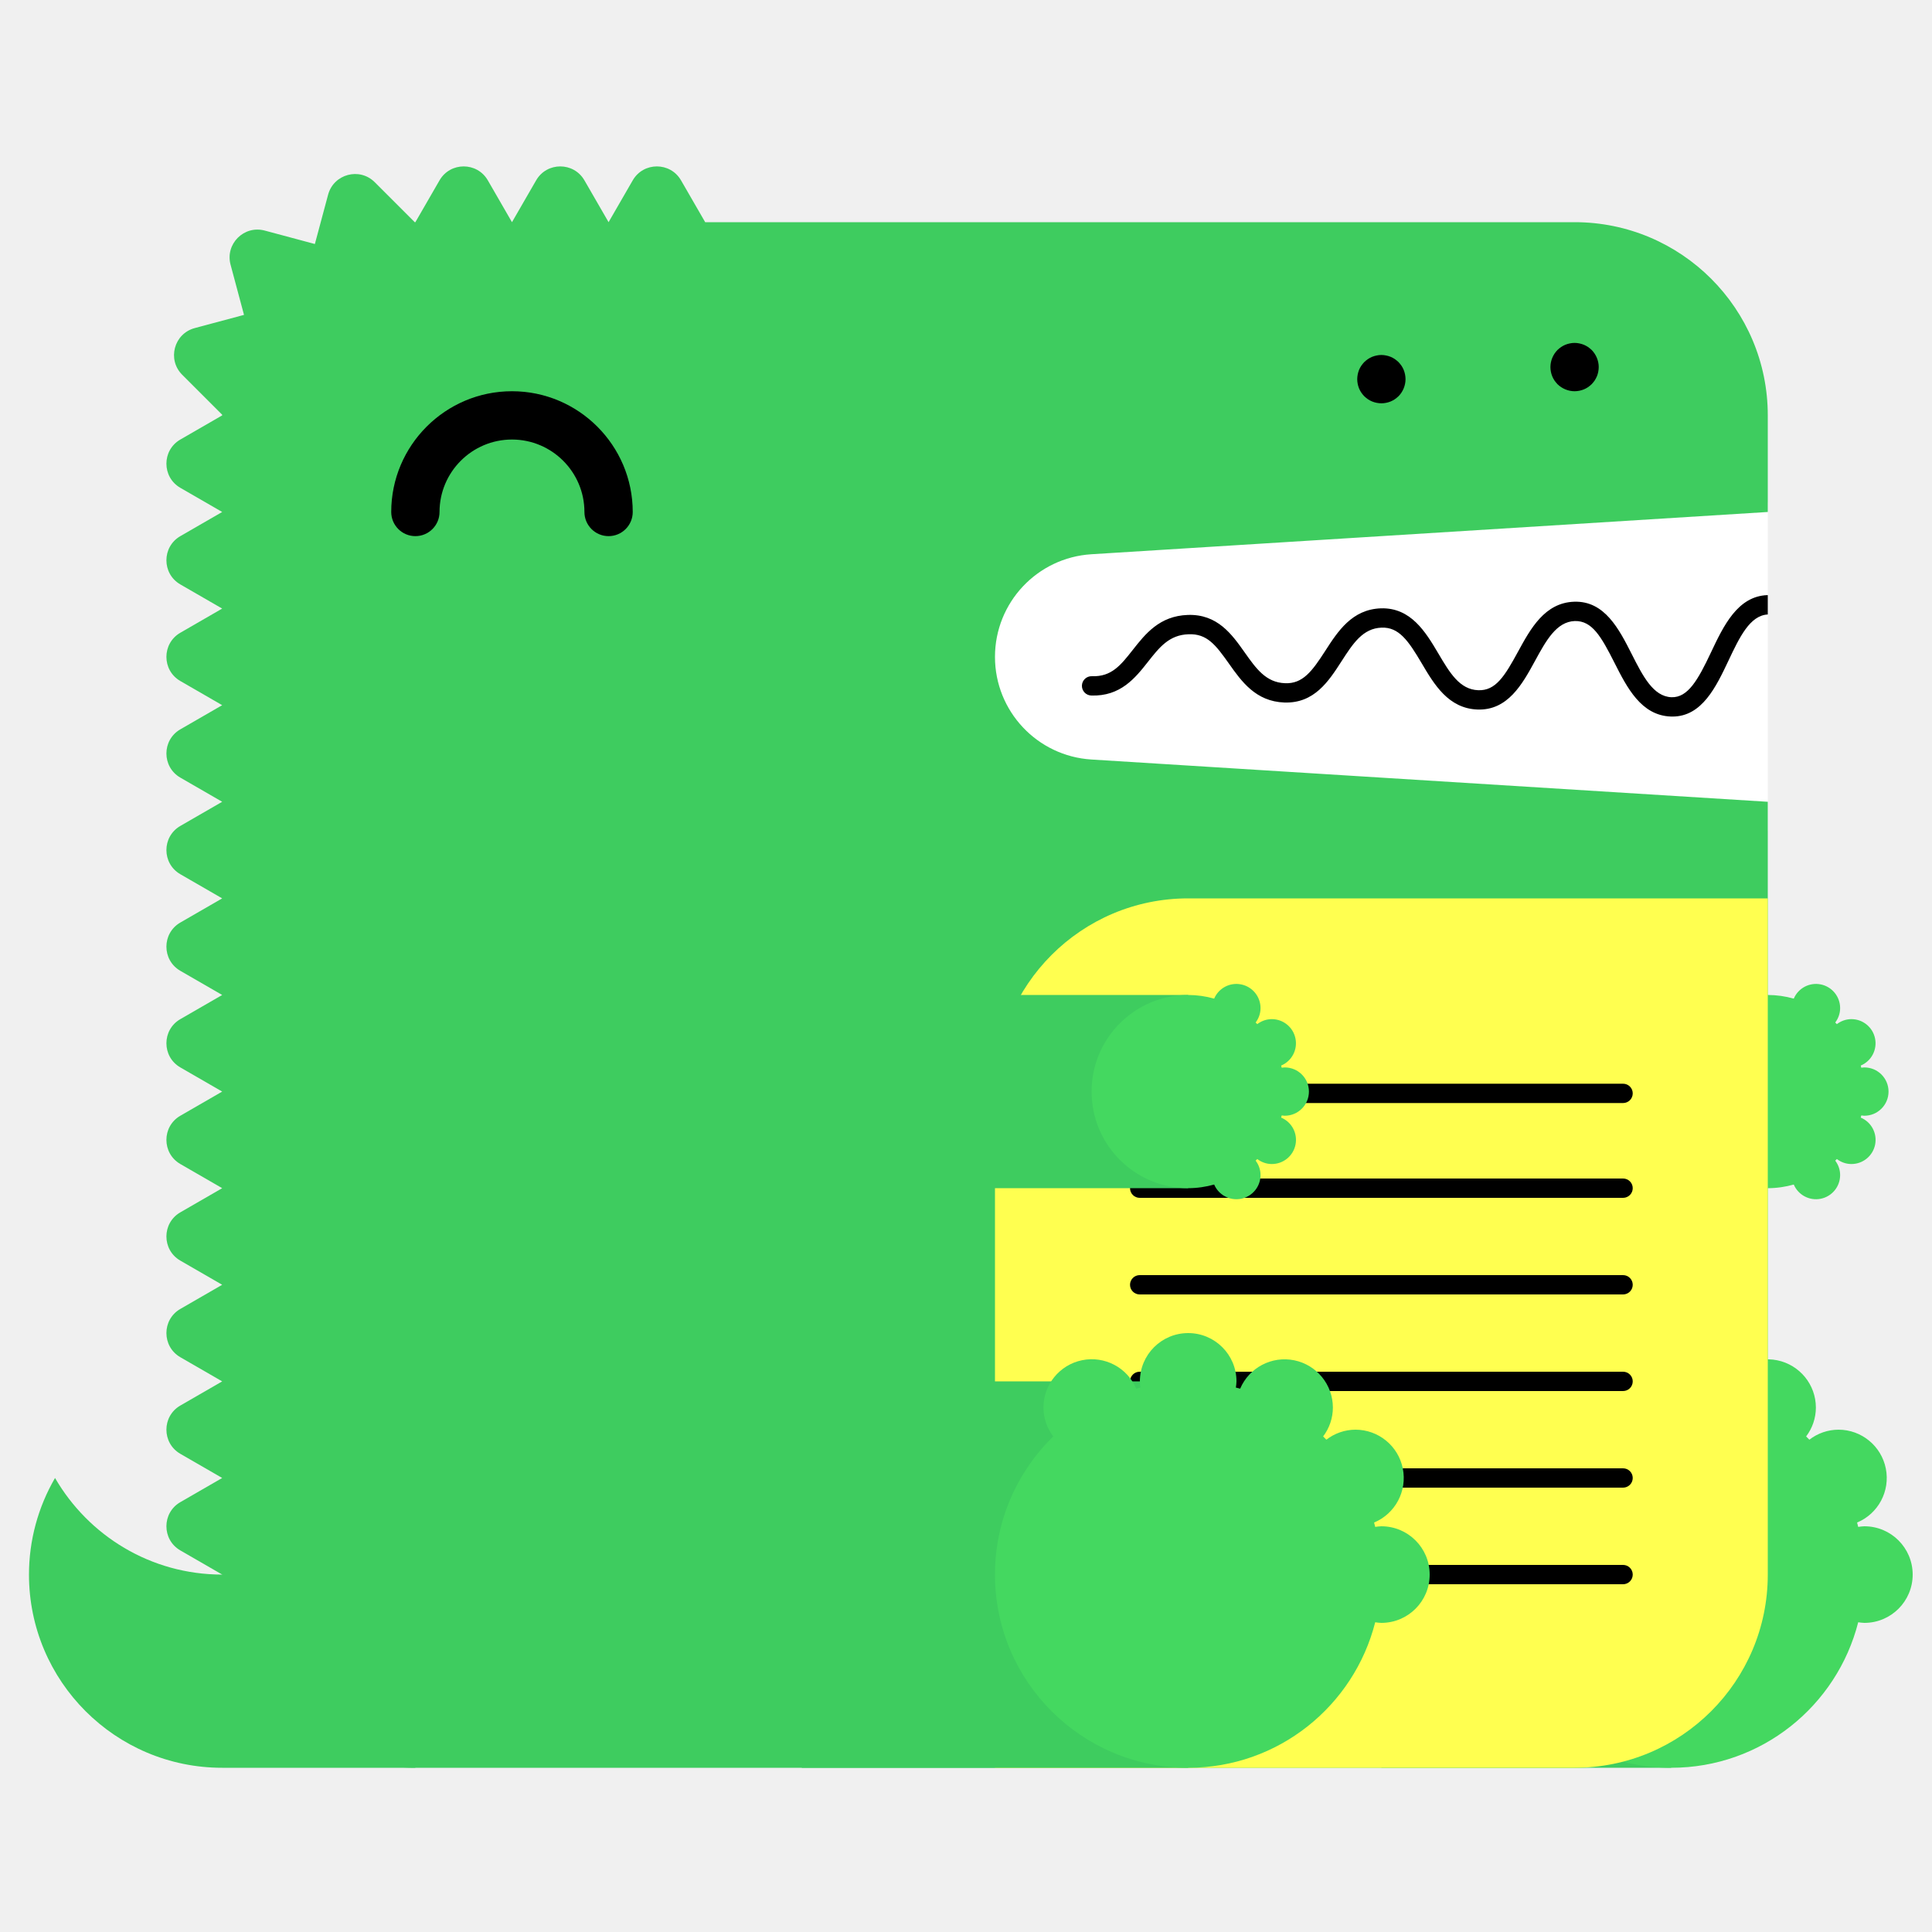
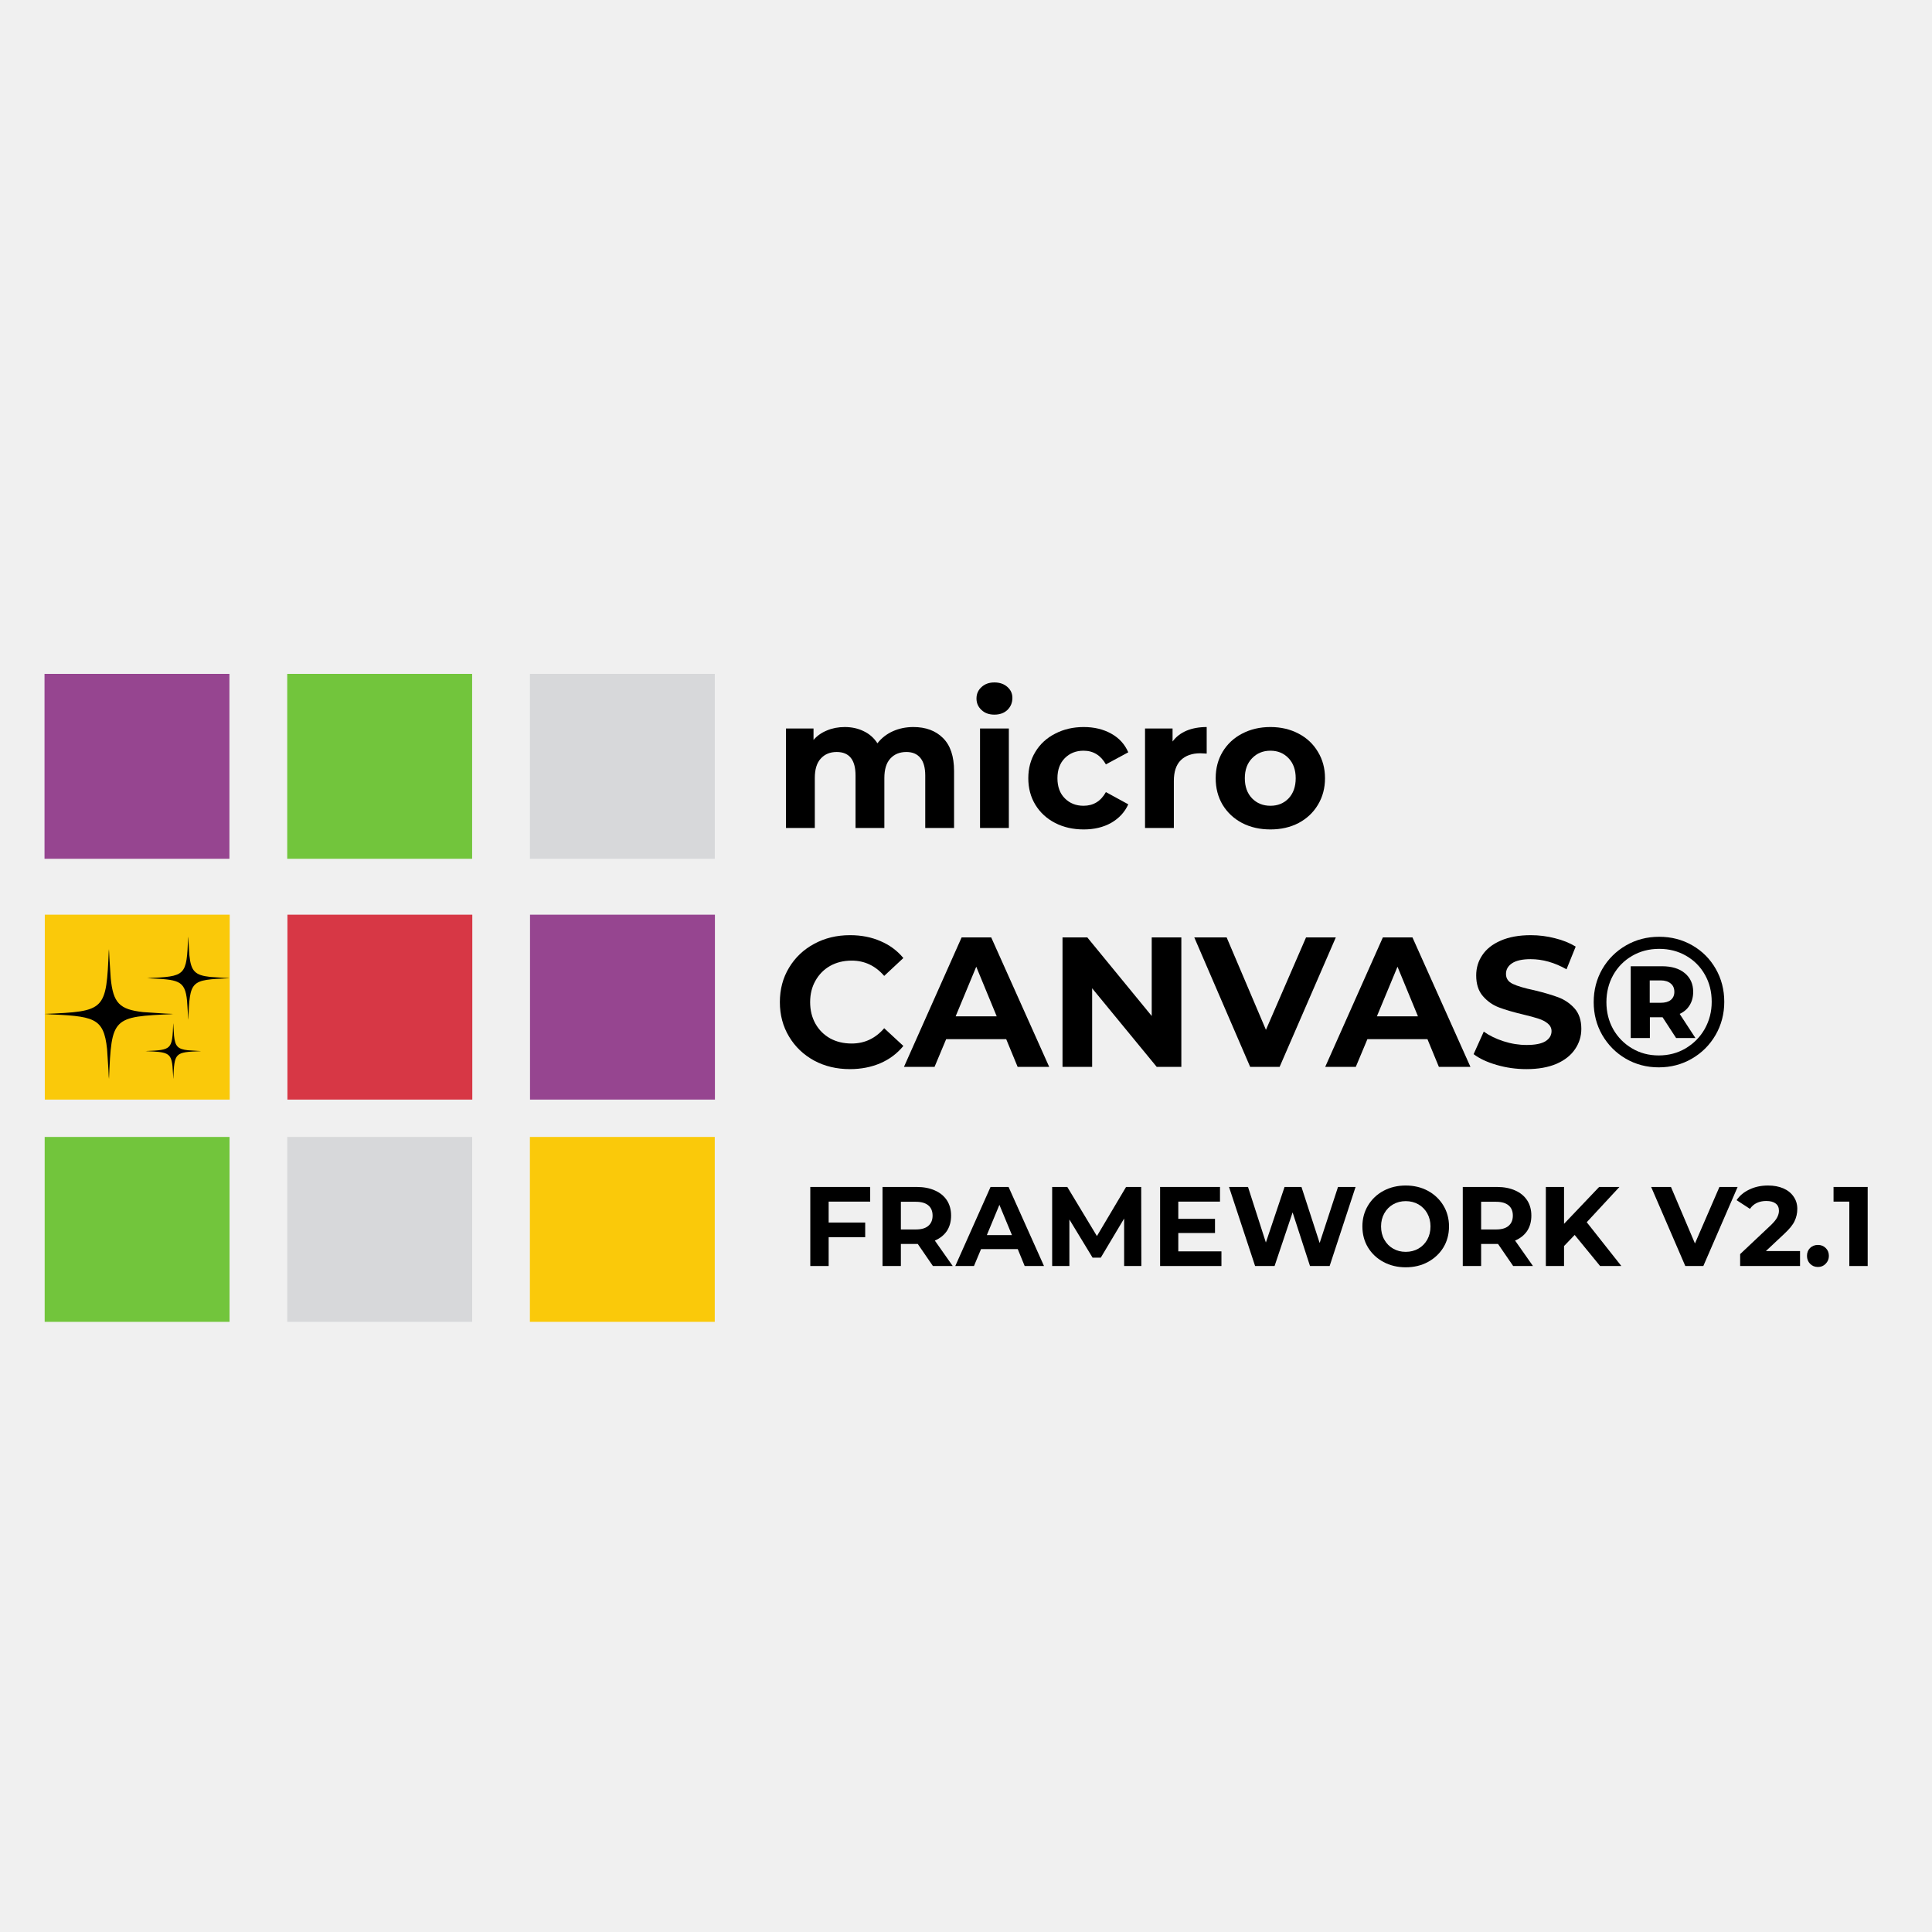
- <svg xmlns="http://www.w3.org/2000/svg" width="200" height="200" viewBox="0 0 200 200">
-   <g fill="none" fill-rule="evenodd">
-     <path fill="#FFF" d="M99 52h84v34H99z" />
-     <path d="M23 163c-7.398 0-13.843-4.027-17.303-10A19.886 19.886 0 0 0 3 163c0 11.046 8.954 20 20 20h20v-20H23z" fill="#3ECC5F" />
-     <path d="M112.98 57.376L183 53V43c0-11.046-8.954-20-20-20H73l-2.5-4.33c-1.112-1.925-3.889-1.925-5 0L63 23l-2.5-4.33c-1.111-1.925-3.889-1.925-5 0L53 23l-2.5-4.33c-1.111-1.925-3.889-1.925-5 0L43 23c-.022 0-.042.003-.065.003l-4.142-4.141c-1.57-1.571-4.252-.853-4.828 1.294l-1.369 5.104-5.192-1.392c-2.148-.575-4.111 1.389-3.535 3.536l1.39 5.193-5.102 1.367c-2.148.576-2.867 3.259-1.296 4.83l4.142 4.142c0 .021-.003.042-.003.064l-4.33 2.5c-1.925 1.111-1.925 3.889 0 5L23 53l-4.33 2.5c-1.925 1.111-1.925 3.889 0 5L23 63l-4.33 2.5c-1.925 1.111-1.925 3.889 0 5L23 73l-4.33 2.5c-1.925 1.111-1.925 3.889 0 5L23 83l-4.33 2.5c-1.925 1.111-1.925 3.889 0 5L23 93l-4.33 2.5c-1.925 1.111-1.925 3.889 0 5L23 103l-4.33 2.5c-1.925 1.111-1.925 3.889 0 5L23 113l-4.33 2.5c-1.925 1.111-1.925 3.889 0 5L23 123l-4.33 2.5c-1.925 1.111-1.925 3.889 0 5L23 133l-4.33 2.5c-1.925 1.111-1.925 3.889 0 5L23 143l-4.33 2.5c-1.925 1.111-1.925 3.889 0 5L23 153l-4.33 2.5c-1.925 1.111-1.925 3.889 0 5L23 163c0 11.046 8.954 20 20 20h120c11.046 0 20-8.954 20-20V83l-70.02-4.376A10.645 10.645 0 0 1 103 68c0-5.621 4.37-10.273 9.98-10.624" fill="#3ECC5F" />
-     <path fill="#3ECC5F" d="M143 183h30v-40h-30z" />
-     <path d="M193 158c-.219 0-.428.037-.639.064-.038-.15-.074-.301-.116-.451A5 5 0 0 0 190.32 148a4.96 4.96 0 0 0-3.016 1.036 26.531 26.531 0 0 0-.335-.336 4.955 4.955 0 0 0 1.011-2.987 5 5 0 0 0-9.599-1.959c-.148-.042-.297-.077-.445-.115.027-.211.064-.42.064-.639a5 5 0 0 0-5-5 5 5 0 0 0-5 5c0 .219.037.428.064.639-.148.038-.297.073-.445.115a4.998 4.998 0 0 0-9.599 1.959c0 1.125.384 2.151 1.011 2.987-3.717 3.632-6.031 8.693-6.031 14.3 0 11.046 8.954 20 20 20 9.339 0 17.16-6.41 19.361-15.064.211.027.42.064.639.064a5 5 0 0 0 5-5 5 5 0 0 0-5-5" fill="#44D860" />
-     <path fill="#3ECC5F" d="M153 123h30v-20h-30z" />
-     <path d="M193 115.5a2.5 2.5 0 1 0 0-5c-.109 0-.214.019-.319.032-.02-.075-.037-.15-.058-.225a2.501 2.501 0 0 0-.963-4.807c-.569 0-1.088.197-1.508.518a6.653 6.653 0 0 0-.168-.168c.314-.417.506-.931.506-1.494a2.5 2.5 0 0 0-4.8-.979A9.987 9.987 0 0 0 183 103c-5.522 0-10 4.478-10 10s4.478 10 10 10c.934 0 1.833-.138 2.69-.377a2.5 2.5 0 0 0 4.8-.979c0-.563-.192-1.077-.506-1.494.057-.055.113-.111.168-.168.42.321.939.518 1.508.518a2.5 2.5 0 0 0 .963-4.807c.021-.074.038-.15.058-.225.105.013.21.032.319.032" fill="#44D860" />
-     <path d="M63 55.5a2.5 2.5 0 0 1-2.5-2.5c0-4.136-3.364-7.5-7.5-7.5s-7.5 3.364-7.5 7.5a2.5 2.5 0 1 1-5 0c0-6.893 5.607-12.5 12.5-12.5S65.5 46.107 65.5 53a2.5 2.5 0 0 1-2.5 2.5" fill="#000" />
-     <path d="M103 183h60c11.046 0 20-8.954 20-20V93h-60c-11.046 0-20 8.954-20 20v70z" fill="#FFFF50" />
-     <path d="M168.02 124h-50.04a1 1 0 1 1 0-2h50.04a1 1 0 1 1 0 2m0 20h-50.04a1 1 0 1 1 0-2h50.04a1 1 0 1 1 0 2m0 20h-50.04a1 1 0 1 1 0-2h50.04a1 1 0 1 1 0 2m0-49.814h-50.04a1 1 0 1 1 0-2h50.04a1 1 0 1 1 0 2m0 19.814h-50.04a1 1 0 1 1 0-2h50.04a1 1 0 1 1 0 2m0 20h-50.04a1 1 0 1 1 0-2h50.04a1 1 0 1 1 0 2M183 61.611c-.012 0-.022-.006-.034-.005-3.09.105-4.552 3.196-5.842 5.923-1.346 2.85-2.387 4.703-4.093 4.647-1.889-.068-2.969-2.202-4.113-4.46-1.314-2.594-2.814-5.536-5.963-5.426-3.046.104-4.513 2.794-5.807 5.167-1.377 2.528-2.314 4.065-4.121 3.994-1.927-.07-2.951-1.805-4.136-3.813-1.321-2.236-2.848-4.75-5.936-4.664-2.994.103-4.465 2.385-5.763 4.4-1.373 2.13-2.335 3.428-4.165 3.351-1.973-.07-2.992-1.51-4.171-3.177-1.324-1.873-2.816-3.993-5.895-3.89-2.928.1-4.399 1.97-5.696 3.618-1.232 1.564-2.194 2.802-4.229 2.724a1 1 0 0 0-.072 2c3.017.101 4.545-1.8 5.872-3.487 1.177-1.496 2.193-2.787 4.193-2.855 1.926-.082 2.829 1.115 4.195 3.045 1.297 1.834 2.769 3.914 5.731 4.021 3.103.104 4.596-2.215 5.918-4.267 1.182-1.834 2.202-3.417 4.15-3.484 1.793-.067 2.769 1.35 4.145 3.681 1.297 2.197 2.766 4.686 5.787 4.796 3.125.108 4.634-2.62 5.949-5.035 1.139-2.088 2.214-4.06 4.119-4.126 1.793-.042 2.728 1.595 4.111 4.33 1.292 2.553 2.757 5.445 5.825 5.556l.169.003c3.064 0 4.518-3.075 5.805-5.794 1.139-2.41 2.217-4.68 4.067-4.773v-2z" fill="#000" />
-     <path fill="#3ECC5F" d="M83 183h40v-40H83z" />
-     <path d="M143 158c-.219 0-.428.037-.639.064-.038-.15-.074-.301-.116-.451A5 5 0 0 0 140.32 148a4.96 4.96 0 0 0-3.016 1.036 26.531 26.531 0 0 0-.335-.336 4.955 4.955 0 0 0 1.011-2.987 5 5 0 0 0-9.599-1.959c-.148-.042-.297-.077-.445-.115.027-.211.064-.42.064-.639a5 5 0 0 0-5-5 5 5 0 0 0-5 5c0 .219.037.428.064.639-.148.038-.297.073-.445.115a4.998 4.998 0 0 0-9.599 1.959c0 1.125.384 2.151 1.011 2.987-3.717 3.632-6.031 8.693-6.031 14.3 0 11.046 8.954 20 20 20 9.339 0 17.16-6.41 19.361-15.064.211.027.42.064.639.064a5 5 0 0 0 5-5 5 5 0 0 0-5-5" fill="#44D860" />
-     <path fill="#3ECC5F" d="M83 123h40v-20H83z" />
-     <path d="M133 115.5a2.5 2.5 0 1 0 0-5c-.109 0-.214.019-.319.032-.02-.075-.037-.15-.058-.225a2.501 2.501 0 0 0-.963-4.807c-.569 0-1.088.197-1.508.518a6.653 6.653 0 0 0-.168-.168c.314-.417.506-.931.506-1.494a2.5 2.5 0 0 0-4.8-.979A9.987 9.987 0 0 0 123 103c-5.522 0-10 4.478-10 10s4.478 10 10 10c.934 0 1.833-.138 2.69-.377a2.5 2.5 0 0 0 4.8-.979c0-.563-.192-1.077-.506-1.494.057-.055.113-.111.168-.168.42.321.939.518 1.508.518a2.5 2.5 0 0 0 .963-4.807c.021-.074.038-.15.058-.225.105.013.21.032.319.032" fill="#44D860" />
-     <path d="M143 41.75c-.16 0-.33-.02-.49-.05a2.52 2.52 0 0 1-.47-.14c-.15-.06-.29-.14-.431-.23-.13-.09-.259-.2-.38-.31-.109-.12-.219-.24-.309-.38s-.17-.28-.231-.43a2.619 2.619 0 0 1-.189-.96c0-.16.02-.33.05-.49.03-.16.08-.31.139-.47.061-.15.141-.29.231-.43.09-.13.2-.26.309-.38.121-.11.25-.22.38-.31.141-.09.281-.17.431-.23.149-.06.31-.11.47-.14.32-.07.65-.07.98 0 .159.03.32.08.47.14.149.06.29.14.43.23.13.09.259.2.38.31.11.12.22.25.31.38.09.14.17.28.23.43.06.16.11.31.14.47.029.16.05.33.05.49 0 .66-.271 1.31-.73 1.77-.121.11-.25.22-.38.31-.14.09-.281.17-.43.23a2.565 2.565 0 0 1-.96.19m20-1.25c-.66 0-1.3-.27-1.771-.73a3.802 3.802 0 0 1-.309-.38c-.09-.14-.17-.28-.231-.43a2.619 2.619 0 0 1-.189-.96c0-.66.27-1.3.729-1.77.121-.11.25-.22.38-.31.141-.09.281-.17.431-.23.149-.06.31-.11.47-.14.32-.07.66-.07.98 0 .159.03.32.08.47.14.149.06.29.14.43.23.13.09.259.2.38.31.459.47.73 1.11.73 1.77 0 .16-.021.33-.05.49-.03.16-.08.32-.14.47-.07.15-.14.29-.23.43-.09.13-.2.26-.31.38-.121.11-.25.22-.38.31-.14.09-.281.17-.43.23a2.565 2.565 0 0 1-.96.19" fill="#000" />
+ <svg xmlns="http://www.w3.org/2000/svg" width="250" zoomAndPan="magnify" viewBox="0 0 187.5 187.5" height="250" preserveAspectRatio="xMidYMid meet" version="1.0">
+   <defs>
+     <g />
+     <clipPath id="1f6cd0a890">
+       <path d="M 27.895 88.77 L 45.836 88.77 L 45.836 106.715 L 27.895 106.715 Z M 27.895 88.77 " clip-rule="nonzero" />
+     </clipPath>
+     <clipPath id="8bbe635eeb">
+       <path d="M 51.438 88.77 L 69.383 88.77 L 69.383 106.715 L 51.438 106.715 Z M 51.438 88.77 " clip-rule="nonzero" />
+     </clipPath>
+     <clipPath id="d197081b78">
+       <path d="M 4.348 88.77 L 22.293 88.77 L 22.293 106.715 L 4.348 106.715 Z M 4.348 88.77 " clip-rule="nonzero" />
+     </clipPath>
+     <clipPath id="3acd55c052">
+       <path d="M 4.32 90.879 L 22.273 90.879 L 22.273 104.715 L 4.32 104.715 Z M 4.32 90.879 " clip-rule="nonzero" />
+     </clipPath>
+     <clipPath id="368d79bd86">
+       <path d="M 4.32 65.398 L 22.266 65.398 L 22.266 83.344 L 4.32 83.344 Z M 4.32 65.398 " clip-rule="nonzero" />
+     </clipPath>
+     <clipPath id="665e1f682a">
+       <path d="M 27.875 65.398 L 45.82 65.398 L 45.82 83.344 L 27.875 83.344 Z M 27.875 65.398 " clip-rule="nonzero" />
+     </clipPath>
+     <clipPath id="33151b5a74">
+       <path d="M 51.43 65.398 L 69.371 65.398 L 69.371 83.344 L 51.43 83.344 Z M 51.43 65.398 " clip-rule="nonzero" />
+     </clipPath>
+     <clipPath id="0203d018aa">
+       <path d="M 4.336 110.34 L 22.277 110.34 L 22.277 128.285 L 4.336 128.285 Z M 4.336 110.34 " clip-rule="nonzero" />
+     </clipPath>
+     <clipPath id="9c32e89da3">
+       <path d="M 27.879 110.34 L 45.824 110.34 L 45.824 128.285 L 27.879 128.285 Z M 27.879 110.34 " clip-rule="nonzero" />
+     </clipPath>
+     <clipPath id="3d74ebdec0">
+       <path d="M 51.426 110.34 L 69.367 110.34 L 69.367 128.285 L 51.426 128.285 Z M 51.426 110.34 " clip-rule="nonzero" />
+     </clipPath>
+   </defs>
+   <g clip-path="url(#1f6cd0a890)">
+     <path fill="#d73745" d="M 27.895 88.77 L 45.836 88.77 L 45.836 106.715 L 27.895 106.715 Z M 27.895 88.77 " fill-opacity="1" fill-rule="nonzero" />
+   </g>
+   <g clip-path="url(#8bbe635eeb)">
+     <path fill="#964590" d="M 51.438 88.77 L 69.383 88.77 L 69.383 106.715 L 51.438 106.715 Z M 51.438 88.77 " fill-opacity="1" fill-rule="nonzero" />
+   </g>
+   <g clip-path="url(#d197081b78)">
+     <path fill="#fac90a" d="M 4.348 88.77 L 22.293 88.77 L 22.293 106.715 L 4.348 106.715 Z M 4.348 88.77 " fill-opacity="1" fill-rule="nonzero" />
+   </g>
+   <g clip-path="url(#3acd55c052)">
+     <path fill="#000000" d="M 4.32 98.418 L 4.926 98.418 L 4.32 98.402 C 10.266 98.148 10.309 98.105 10.562 92.113 L 10.578 92.391 L 10.578 92.113 C 10.594 92.406 10.605 92.688 10.617 92.957 L 10.746 94.941 C 10.984 97.328 11.578 97.965 13.879 98.223 L 16.055 98.367 C 16.301 98.379 16.555 98.391 16.82 98.402 L 16.551 98.402 L 16.82 98.418 C 10.875 98.672 10.832 98.719 10.578 104.707 L 10.562 104.434 L 10.562 104.707 C 10.551 104.426 10.539 104.16 10.527 103.906 L 10.391 101.809 C 10.062 98.691 9.094 98.621 4.32 98.418 Z M 14.266 94.938 L 14.652 94.938 L 14.266 94.926 C 18.074 94.762 18.102 94.734 18.262 90.898 L 18.273 91.074 L 18.273 90.898 C 18.281 91.086 18.289 91.266 18.297 91.438 L 18.379 92.711 C 18.535 94.238 18.914 94.645 20.387 94.809 L 21.781 94.902 C 21.938 94.91 22.102 94.918 22.273 94.926 L 22.102 94.926 L 22.273 94.938 C 18.465 95.098 18.434 95.129 18.273 98.965 L 18.262 98.789 L 18.262 98.965 C 18.254 98.785 18.246 98.613 18.242 98.453 L 18.152 97.109 C 17.945 95.109 17.324 95.066 14.266 94.938 Z M 14.137 102.012 L 14.398 102.012 L 14.137 102.004 C 16.688 101.895 16.707 101.875 16.812 99.309 L 16.82 99.43 L 16.82 99.309 C 16.828 99.434 16.832 99.555 16.836 99.668 L 16.891 100.52 C 16.996 101.543 17.25 101.816 18.234 101.926 L 19.168 101.988 C 19.273 101.996 19.383 102 19.496 102.004 L 19.383 102.004 L 19.496 102.012 C 16.949 102.121 16.93 102.141 16.82 104.707 L 16.812 104.59 L 16.812 104.707 C 16.809 104.586 16.805 104.473 16.801 104.363 L 16.738 103.465 C 16.602 102.129 16.184 102.098 14.137 102.012 Z M 14.137 102.012 " fill-opacity="1" fill-rule="evenodd" />
+   </g>
+   <g fill="#000000" fill-opacity="1">
+     <g transform="translate(74.98272, 103.5391)">
+       <g>
+         <path d="M 7.5 0.219 C 6.219 0.219 5.062 -0.055 4.031 -0.609 C 3 -1.172 2.188 -1.945 1.594 -2.938 C 1 -3.926 0.703 -5.039 0.703 -6.281 C 0.703 -7.531 1 -8.645 1.594 -9.625 C 2.188 -10.613 3 -11.383 4.031 -11.938 C 5.062 -12.5 6.223 -12.781 7.516 -12.781 C 8.609 -12.781 9.594 -12.586 10.469 -12.203 C 11.352 -11.828 12.094 -11.281 12.688 -10.562 L 10.828 -8.828 C 9.973 -9.816 8.922 -10.312 7.672 -10.312 C 6.891 -10.312 6.191 -10.141 5.578 -9.797 C 4.973 -9.453 4.5 -8.973 4.156 -8.359 C 3.812 -7.754 3.641 -7.062 3.641 -6.281 C 3.641 -5.5 3.812 -4.801 4.156 -4.188 C 4.5 -3.582 4.973 -3.109 5.578 -2.766 C 6.191 -2.43 6.891 -2.266 7.672 -2.266 C 8.922 -2.266 9.973 -2.758 10.828 -3.75 L 12.688 -2.031 C 12.094 -1.301 11.352 -0.742 10.469 -0.359 C 9.582 0.023 8.594 0.219 7.5 0.219 Z M 7.5 0.219 " />
+       </g>
+     </g>
+   </g>
+   <g fill="#000000" fill-opacity="1">
+     <g transform="translate(87.88606, 103.5391)">
+       <g>
+         <path d="M 9.766 -2.688 L 3.938 -2.688 L 2.812 0 L -0.156 0 L 5.438 -12.562 L 8.312 -12.562 L 13.938 0 L 10.875 0 Z M 8.844 -4.906 L 6.859 -9.719 L 4.859 -4.906 Z M 8.844 -4.906 " />
+       </g>
+     </g>
+   </g>
+   <g fill="#000000" fill-opacity="1">
+     <g transform="translate(101.6329, 103.5391)">
+       <g>
+         <path d="M 13.016 -12.562 L 13.016 0 L 10.625 0 L 4.359 -7.625 L 4.359 0 L 1.484 0 L 1.484 -12.562 L 3.891 -12.562 L 10.141 -4.938 L 10.141 -12.562 Z M 13.016 -12.562 " />
+       </g>
+     </g>
+   </g>
+   <g fill="#000000" fill-opacity="1">
+     <g transform="translate(116.0617, 103.5391)">
+       <g>
+         <path d="M 13.578 -12.562 L 8.125 0 L 5.266 0 L -0.156 -12.562 L 2.984 -12.562 L 6.797 -3.594 L 10.688 -12.562 Z M 13.578 -12.562 " />
+       </g>
+     </g>
+   </g>
+   <g fill="#000000" fill-opacity="1">
+     <g transform="translate(128.7676, 103.5391)">
+       <g>
+         <path d="M 9.766 -2.688 L 3.938 -2.688 L 2.812 0 L -0.156 0 L 5.438 -12.562 L 8.312 -12.562 L 13.938 0 L 10.875 0 Z M 8.844 -4.906 L 6.859 -9.719 L 4.859 -4.906 Z M 8.844 -4.906 " />
+       </g>
+     </g>
+   </g>
+   <g fill="#000000" fill-opacity="1">
+     <g transform="translate(142.5144, 103.5391)">
+       <g>
+         <path d="M 5.625 0.219 C 4.625 0.219 3.66 0.082 2.734 -0.188 C 1.805 -0.457 1.062 -0.805 0.5 -1.234 L 1.484 -3.422 C 2.023 -3.035 2.664 -2.723 3.406 -2.484 C 4.156 -2.242 4.898 -2.125 5.641 -2.125 C 6.461 -2.125 7.07 -2.242 7.469 -2.484 C 7.863 -2.734 8.062 -3.062 8.062 -3.469 C 8.062 -3.758 7.941 -4.004 7.703 -4.203 C 7.473 -4.398 7.176 -4.555 6.812 -4.672 C 6.445 -4.797 5.953 -4.93 5.328 -5.078 C 4.367 -5.305 3.582 -5.535 2.969 -5.766 C 2.363 -5.992 1.844 -6.359 1.406 -6.859 C 0.969 -7.359 0.75 -8.031 0.75 -8.875 C 0.75 -9.602 0.945 -10.258 1.344 -10.844 C 1.738 -11.438 2.332 -11.906 3.125 -12.25 C 3.926 -12.602 4.898 -12.781 6.047 -12.781 C 6.848 -12.781 7.629 -12.68 8.391 -12.484 C 9.16 -12.297 9.832 -12.023 10.406 -11.672 L 9.516 -9.469 C 8.359 -10.125 7.195 -10.453 6.031 -10.453 C 5.219 -10.453 4.613 -10.316 4.219 -10.047 C 3.832 -9.785 3.641 -9.441 3.641 -9.016 C 3.641 -8.578 3.863 -8.254 4.312 -8.047 C 4.758 -7.836 5.445 -7.633 6.375 -7.438 C 7.332 -7.207 8.113 -6.977 8.719 -6.75 C 9.332 -6.52 9.859 -6.16 10.297 -5.672 C 10.734 -5.18 10.953 -4.52 10.953 -3.688 C 10.953 -2.969 10.75 -2.312 10.344 -1.719 C 9.945 -1.125 9.348 -0.648 8.547 -0.297 C 7.742 0.047 6.77 0.219 5.625 0.219 Z M 5.625 0.219 " />
+       </g>
+     </g>
+   </g>
+   <g fill="#000000" fill-opacity="1">
+     <g transform="translate(153.9642, 103.5391)">
+       <g>
+         <path d="M 7.062 -12.625 C 8.238 -12.625 9.305 -12.348 10.266 -11.797 C 11.234 -11.242 11.992 -10.484 12.547 -9.516 C 13.098 -8.555 13.375 -7.488 13.375 -6.312 C 13.375 -5.145 13.094 -4.07 12.531 -3.094 C 11.969 -2.125 11.203 -1.359 10.234 -0.797 C 9.266 -0.234 8.191 0.047 7.016 0.047 C 5.848 0.047 4.781 -0.234 3.812 -0.797 C 2.852 -1.359 2.094 -2.125 1.531 -3.094 C 0.977 -4.062 0.703 -5.125 0.703 -6.281 C 0.703 -7.445 0.977 -8.516 1.531 -9.484 C 2.094 -10.453 2.859 -11.219 3.828 -11.781 C 4.797 -12.344 5.875 -12.625 7.062 -12.625 Z M 7.016 -1.109 C 7.973 -1.109 8.844 -1.336 9.625 -1.797 C 10.414 -2.266 11.035 -2.895 11.484 -3.688 C 11.93 -4.488 12.156 -5.363 12.156 -6.312 C 12.156 -7.289 11.938 -8.164 11.5 -8.938 C 11.062 -9.719 10.453 -10.332 9.672 -10.781 C 8.898 -11.227 8.031 -11.453 7.062 -11.453 C 6.082 -11.453 5.203 -11.223 4.422 -10.766 C 3.648 -10.316 3.039 -9.695 2.594 -8.906 C 2.156 -8.113 1.938 -7.238 1.938 -6.281 C 1.938 -5.32 2.156 -4.445 2.594 -3.656 C 3.039 -2.875 3.648 -2.254 4.422 -1.797 C 5.191 -1.336 6.055 -1.109 7.016 -1.109 Z M 10.359 -7.281 C 10.359 -6.781 10.242 -6.348 10.016 -5.984 C 9.797 -5.617 9.473 -5.336 9.047 -5.141 L 10.578 -2.797 L 8.703 -2.797 L 7.391 -4.812 L 6.156 -4.812 L 6.156 -2.797 L 4.297 -2.797 L 4.297 -9.766 L 7.328 -9.766 C 8.273 -9.766 9.016 -9.539 9.547 -9.094 C 10.086 -8.645 10.359 -8.039 10.359 -7.281 Z M 7.203 -6.219 C 7.617 -6.219 7.941 -6.305 8.172 -6.484 C 8.41 -6.672 8.531 -6.938 8.531 -7.281 C 8.531 -7.633 8.41 -7.906 8.172 -8.094 C 7.941 -8.289 7.617 -8.391 7.203 -8.391 L 6.141 -8.391 L 6.141 -6.219 Z M 7.203 -6.219 " />
+       </g>
+     </g>
+   </g>
+   <g clip-path="url(#368d79bd86)">
+     <path fill="#964590" d="M 4.32 65.398 L 22.266 65.398 L 22.266 83.344 L 4.32 83.344 Z M 4.32 65.398 " fill-opacity="1" fill-rule="nonzero" />
+   </g>
+   <g clip-path="url(#665e1f682a)">
+     <path fill="#72c53c" d="M 27.875 65.398 L 45.82 65.398 L 45.82 83.344 L 27.875 83.344 Z M 27.875 65.398 " fill-opacity="1" fill-rule="nonzero" />
+   </g>
+   <g clip-path="url(#33151b5a74)">
+     <path fill="#d7d8da" d="M 51.43 65.398 L 69.371 65.398 L 69.371 83.344 L 51.43 83.344 Z M 51.43 65.398 " fill-opacity="1" fill-rule="nonzero" />
+   </g>
+   <g fill="#000000" fill-opacity="1">
+     <g transform="translate(74.98272, 80.35566)">
+       <g>
+         <path d="M 13.656 -9.797 C 14.863 -9.797 15.82 -9.441 16.531 -8.734 C 17.25 -8.023 17.609 -6.957 17.609 -5.531 L 17.609 0 L 14.812 0 L 14.812 -5.094 C 14.812 -5.863 14.648 -6.438 14.328 -6.812 C 14.016 -7.188 13.566 -7.375 12.984 -7.375 C 12.328 -7.375 11.805 -7.16 11.422 -6.734 C 11.035 -6.316 10.844 -5.688 10.844 -4.844 L 10.844 0 L 8.047 0 L 8.047 -5.094 C 8.047 -6.613 7.438 -7.375 6.219 -7.375 C 5.57 -7.375 5.055 -7.16 4.672 -6.734 C 4.285 -6.316 4.094 -5.688 4.094 -4.844 L 4.094 0 L 1.297 0 L 1.297 -9.656 L 3.969 -9.656 L 3.969 -8.547 C 4.32 -8.953 4.758 -9.258 5.281 -9.469 C 5.801 -9.688 6.375 -9.797 7 -9.797 C 7.688 -9.797 8.301 -9.66 8.844 -9.391 C 9.395 -9.129 9.836 -8.738 10.172 -8.219 C 10.566 -8.727 11.066 -9.117 11.672 -9.391 C 12.273 -9.66 12.938 -9.797 13.656 -9.797 Z M 13.656 -9.797 " />
+       </g>
+     </g>
+   </g>
+   <g fill="#000000" fill-opacity="1">
+     <g transform="translate(93.81453, 80.35566)">
+       <g>
+         <path d="M 1.297 -9.656 L 4.094 -9.656 L 4.094 0 L 1.297 0 Z M 2.688 -11 C 2.176 -11 1.758 -11.148 1.438 -11.453 C 1.113 -11.754 0.953 -12.125 0.953 -12.562 C 0.953 -13.008 1.113 -13.379 1.438 -13.672 C 1.758 -13.973 2.176 -14.125 2.688 -14.125 C 3.207 -14.125 3.629 -13.977 3.953 -13.688 C 4.273 -13.406 4.438 -13.051 4.438 -12.625 C 4.438 -12.156 4.273 -11.766 3.953 -11.453 C 3.629 -11.148 3.207 -11 2.688 -11 Z M 2.688 -11 " />
+       </g>
+     </g>
+   </g>
+   <g fill="#000000" fill-opacity="1">
+     <g transform="translate(99.21814, 80.35566)">
+       <g>
+         <path d="M 5.953 0.141 C 4.93 0.141 4.008 -0.066 3.188 -0.484 C 2.363 -0.91 1.723 -1.5 1.266 -2.25 C 0.805 -3.008 0.578 -3.867 0.578 -4.828 C 0.578 -5.785 0.805 -6.641 1.266 -7.391 C 1.723 -8.148 2.363 -8.738 3.188 -9.156 C 4.008 -9.582 4.93 -9.797 5.953 -9.797 C 6.973 -9.797 7.863 -9.582 8.625 -9.156 C 9.383 -8.738 9.938 -8.133 10.281 -7.344 L 8.109 -6.172 C 7.609 -7.055 6.883 -7.5 5.938 -7.5 C 5.207 -7.5 4.602 -7.258 4.125 -6.781 C 3.645 -6.301 3.406 -5.648 3.406 -4.828 C 3.406 -4.004 3.645 -3.352 4.125 -2.875 C 4.602 -2.395 5.207 -2.156 5.938 -2.156 C 6.895 -2.156 7.617 -2.598 8.109 -3.484 L 10.281 -2.297 C 9.938 -1.535 9.383 -0.938 8.625 -0.5 C 7.863 -0.07 6.973 0.141 5.953 0.141 Z M 5.953 0.141 " />
+       </g>
+     </g>
+   </g>
+   <g fill="#000000" fill-opacity="1">
+     <g transform="translate(109.8279, 80.35566)">
+       <g>
+         <path d="M 3.969 -8.391 C 4.301 -8.848 4.75 -9.195 5.312 -9.438 C 5.883 -9.676 6.539 -9.797 7.281 -9.797 L 7.281 -7.219 C 6.977 -7.238 6.77 -7.25 6.656 -7.25 C 5.852 -7.25 5.223 -7.023 4.766 -6.578 C 4.316 -6.129 4.094 -5.457 4.094 -4.562 L 4.094 0 L 1.297 0 L 1.297 -9.656 L 3.969 -9.656 Z M 3.969 -8.391 " />
+       </g>
+     </g>
+   </g>
+   <g fill="#000000" fill-opacity="1">
+     <g transform="translate(117.4037, 80.35566)">
+       <g>
+         <path d="M 5.891 0.141 C 4.867 0.141 3.953 -0.066 3.141 -0.484 C 2.336 -0.91 1.707 -1.5 1.25 -2.25 C 0.801 -3.008 0.578 -3.867 0.578 -4.828 C 0.578 -5.785 0.801 -6.641 1.25 -7.391 C 1.707 -8.148 2.336 -8.738 3.141 -9.156 C 3.953 -9.582 4.867 -9.797 5.891 -9.797 C 6.91 -9.797 7.82 -9.582 8.625 -9.156 C 9.426 -8.738 10.051 -8.148 10.5 -7.391 C 10.957 -6.641 11.188 -5.785 11.188 -4.828 C 11.188 -3.867 10.957 -3.008 10.5 -2.25 C 10.051 -1.5 9.426 -0.91 8.625 -0.484 C 7.82 -0.066 6.91 0.141 5.891 0.141 Z M 5.891 -2.156 C 6.609 -2.156 7.195 -2.395 7.656 -2.875 C 8.113 -3.363 8.344 -4.016 8.344 -4.828 C 8.344 -5.641 8.113 -6.285 7.656 -6.766 C 7.195 -7.254 6.609 -7.5 5.891 -7.5 C 5.172 -7.5 4.578 -7.254 4.109 -6.766 C 3.641 -6.285 3.406 -5.641 3.406 -4.828 C 3.406 -4.016 3.641 -3.363 4.109 -2.875 C 4.578 -2.395 5.172 -2.156 5.891 -2.156 Z M 5.891 -2.156 " />
+       </g>
+     </g>
+   </g>
+   <g clip-path="url(#0203d018aa)">
+     <path fill="#72c53c" d="M 4.336 110.34 L 22.277 110.34 L 22.277 128.285 L 4.336 128.285 Z M 4.336 110.34 " fill-opacity="1" fill-rule="nonzero" />
+   </g>
+   <g clip-path="url(#9c32e89da3)">
+     <path fill="#d7d8da" d="M 27.879 110.34 L 45.824 110.34 L 45.824 128.285 L 27.879 128.285 Z M 27.879 110.34 " fill-opacity="1" fill-rule="nonzero" />
+   </g>
+   <g clip-path="url(#3d74ebdec0)">
+     <path fill="#fac90a" d="M 51.426 110.34 L 69.367 110.34 L 69.367 128.285 L 51.426 128.285 Z M 51.426 110.34 " fill-opacity="1" fill-rule="nonzero" />
+   </g>
+   <g fill="#000000" fill-opacity="1">
+     <g transform="translate(77.73268, 122.8662)">
+       <g>
+         <path d="M 2.688 -6.25 L 2.688 -4.219 L 6.234 -4.219 L 6.234 -2.797 L 2.688 -2.797 L 2.688 0 L 0.906 0 L 0.906 -7.672 L 6.719 -7.672 L 6.719 -6.25 Z M 2.688 -6.25 " />
+       </g>
+     </g>
+   </g>
+   <g fill="#000000" fill-opacity="1">
+     <g transform="translate(84.74174, 122.8662)">
+       <g>
+         <path d="M 5.797 0 L 4.328 -2.141 L 2.688 -2.141 L 2.688 0 L 0.906 0 L 0.906 -7.672 L 4.234 -7.672 C 4.91 -7.672 5.5 -7.555 6 -7.328 C 6.5 -7.109 6.883 -6.789 7.156 -6.375 C 7.426 -5.957 7.562 -5.461 7.562 -4.891 C 7.562 -4.316 7.426 -3.82 7.156 -3.406 C 6.883 -3 6.492 -2.688 5.984 -2.469 L 7.719 0 Z M 5.766 -4.891 C 5.766 -5.328 5.625 -5.66 5.344 -5.891 C 5.07 -6.117 4.672 -6.234 4.141 -6.234 L 2.688 -6.234 L 2.688 -3.547 L 4.141 -3.547 C 4.672 -3.547 5.07 -3.66 5.344 -3.891 C 5.625 -4.129 5.766 -4.461 5.766 -4.891 Z M 5.766 -4.891 " />
+       </g>
+     </g>
+   </g>
+   <g fill="#000000" fill-opacity="1">
+     <g transform="translate(92.8038, 122.8662)">
+       <g>
+         <path d="M 5.969 -1.641 L 2.406 -1.641 L 1.719 0 L -0.094 0 L 3.328 -7.672 L 5.078 -7.672 L 8.516 0 L 6.641 0 Z M 5.406 -3 L 4.188 -5.938 L 2.969 -3 Z M 5.406 -3 " />
+       </g>
+     </g>
+   </g>
+   <g fill="#000000" fill-opacity="1">
+     <g transform="translate(101.2059, 122.8662)">
+       <g>
+         <path d="M 7.891 0 L 7.891 -4.609 L 5.625 -0.812 L 4.828 -0.812 L 2.578 -4.516 L 2.578 0 L 0.906 0 L 0.906 -7.672 L 2.375 -7.672 L 5.25 -2.906 L 8.078 -7.672 L 9.547 -7.672 L 9.562 0 Z M 7.891 0 " />
+       </g>
+     </g>
+   </g>
+   <g fill="#000000" fill-opacity="1">
+     <g transform="translate(111.6811, 122.8662)">
+       <g>
+         <path d="M 6.859 -1.422 L 6.859 0 L 0.906 0 L 0.906 -7.672 L 6.719 -7.672 L 6.719 -6.25 L 2.672 -6.25 L 2.672 -4.578 L 6.234 -4.578 L 6.234 -3.203 L 2.672 -3.203 L 2.672 -1.422 Z M 6.859 -1.422 " />
+       </g>
+     </g>
+   </g>
+   <g fill="#000000" fill-opacity="1">
+     <g transform="translate(119.0411, 122.8662)">
+       <g>
+         <path d="M 12.516 -7.672 L 10 0 L 8.094 0 L 6.406 -5.203 L 4.656 0 L 2.766 0 L 0.234 -7.672 L 2.078 -7.672 L 3.812 -2.281 L 5.625 -7.672 L 7.266 -7.672 L 9.031 -2.234 L 10.812 -7.672 Z M 12.516 -7.672 " />
+       </g>
+     </g>
+   </g>
+   <g fill="#000000" fill-opacity="1">
+     <g transform="translate(131.7978, 122.8662)">
+       <g>
+         <path d="M 4.625 0.125 C 3.832 0.125 3.113 -0.047 2.469 -0.391 C 1.832 -0.734 1.332 -1.203 0.969 -1.797 C 0.602 -2.398 0.422 -3.082 0.422 -3.844 C 0.422 -4.594 0.602 -5.27 0.969 -5.875 C 1.332 -6.477 1.832 -6.953 2.469 -7.297 C 3.113 -7.641 3.832 -7.812 4.625 -7.812 C 5.426 -7.812 6.145 -7.641 6.781 -7.297 C 7.414 -6.953 7.914 -6.477 8.281 -5.875 C 8.645 -5.27 8.828 -4.594 8.828 -3.844 C 8.828 -3.082 8.645 -2.398 8.281 -1.797 C 7.914 -1.203 7.414 -0.734 6.781 -0.391 C 6.145 -0.047 5.426 0.125 4.625 0.125 Z M 4.625 -1.375 C 5.082 -1.375 5.492 -1.477 5.859 -1.688 C 6.223 -1.895 6.508 -2.188 6.719 -2.562 C 6.926 -2.938 7.031 -3.363 7.031 -3.844 C 7.031 -4.312 6.926 -4.734 6.719 -5.109 C 6.508 -5.484 6.223 -5.773 5.859 -5.984 C 5.492 -6.191 5.082 -6.297 4.625 -6.297 C 4.176 -6.297 3.77 -6.191 3.406 -5.984 C 3.039 -5.773 2.754 -5.484 2.547 -5.109 C 2.336 -4.734 2.234 -4.312 2.234 -3.844 C 2.234 -3.363 2.336 -2.938 2.547 -2.562 C 2.754 -2.188 3.039 -1.895 3.406 -1.688 C 3.77 -1.477 4.176 -1.375 4.625 -1.375 Z M 4.625 -1.375 " />
+       </g>
+     </g>
+   </g>
+   <g fill="#000000" fill-opacity="1">
+     <g transform="translate(141.0555, 122.8662)">
+       <g>
+         <path d="M 5.797 0 L 4.328 -2.141 L 2.688 -2.141 L 2.688 0 L 0.906 0 L 0.906 -7.672 L 4.234 -7.672 C 4.91 -7.672 5.5 -7.555 6 -7.328 C 6.5 -7.109 6.883 -6.789 7.156 -6.375 C 7.426 -5.957 7.562 -5.461 7.562 -4.891 C 7.562 -4.316 7.426 -3.82 7.156 -3.406 C 6.883 -3 6.492 -2.688 5.984 -2.469 L 7.719 0 Z M 5.766 -4.891 C 5.766 -5.328 5.625 -5.66 5.344 -5.891 C 5.07 -6.117 4.672 -6.234 4.141 -6.234 L 2.688 -6.234 L 2.688 -3.547 L 4.141 -3.547 C 4.672 -3.547 5.07 -3.66 5.344 -3.891 C 5.625 -4.129 5.766 -4.461 5.766 -4.891 Z M 5.766 -4.891 " />
+       </g>
+     </g>
+   </g>
+   <g fill="#000000" fill-opacity="1">
+     <g transform="translate(149.1176, 122.8662)">
+       <g>
+         <path d="M 3.703 -3.016 L 2.672 -1.938 L 2.672 0 L 0.906 0 L 0.906 -7.672 L 2.672 -7.672 L 2.672 -4.094 L 6.078 -7.672 L 8.047 -7.672 L 4.875 -4.25 L 8.234 0 L 6.172 0 Z M 3.703 -3.016 " />
+       </g>
+     </g>
+   </g>
+   <g fill="#000000" fill-opacity="1">
+     <g transform="translate(157.2345, 122.8662)">
+       <g />
+     </g>
+   </g>
+   <g fill="#000000" fill-opacity="1">
+     <g transform="translate(160.3386, 122.8662)">
+       <g>
+         <path d="M 8.297 -7.672 L 4.969 0 L 3.219 0 L -0.094 -7.672 L 1.828 -7.672 L 4.156 -2.188 L 6.531 -7.672 Z M 8.297 -7.672 " />
+       </g>
+     </g>
+   </g>
+   <g fill="#000000" fill-opacity="1">
+     <g transform="translate(168.5214, 122.8662)">
+       <g>
+         <path d="M 6.172 -1.453 L 6.172 0 L 0.359 0 L 0.359 -1.156 L 3.328 -3.953 C 3.641 -4.254 3.848 -4.508 3.953 -4.719 C 4.066 -4.938 4.125 -5.148 4.125 -5.359 C 4.125 -5.672 4.02 -5.906 3.812 -6.062 C 3.602 -6.227 3.297 -6.312 2.891 -6.312 C 2.555 -6.312 2.254 -6.25 1.984 -6.125 C 1.711 -6 1.488 -5.805 1.312 -5.547 L 0.016 -6.391 C 0.305 -6.828 0.719 -7.172 1.25 -7.422 C 1.781 -7.68 2.383 -7.812 3.062 -7.812 C 3.633 -7.812 4.133 -7.719 4.562 -7.531 C 4.988 -7.344 5.316 -7.078 5.547 -6.734 C 5.785 -6.398 5.906 -6.004 5.906 -5.547 C 5.906 -5.117 5.816 -4.723 5.641 -4.359 C 5.473 -3.992 5.133 -3.578 4.625 -3.109 L 2.859 -1.453 Z M 6.172 -1.453 " />
+       </g>
+     </g>
+   </g>
+   <g fill="#000000" fill-opacity="1">
+     <g transform="translate(174.9929, 122.8662)">
+       <g>
+         <path d="M 1.438 0.094 C 1.133 0.094 0.879 -0.008 0.672 -0.219 C 0.473 -0.426 0.375 -0.68 0.375 -0.984 C 0.375 -1.297 0.473 -1.551 0.672 -1.75 C 0.879 -1.945 1.133 -2.047 1.438 -2.047 C 1.738 -2.047 1.988 -1.945 2.188 -1.75 C 2.395 -1.551 2.5 -1.297 2.5 -0.984 C 2.5 -0.68 2.395 -0.426 2.188 -0.219 C 1.988 -0.008 1.738 0.094 1.438 0.094 Z M 1.438 0.094 " />
+       </g>
+     </g>
+   </g>
+   <g fill="#000000" fill-opacity="1">
+     <g transform="translate(177.8668, 122.8662)">
+       <g>
+         <path d="M 3.391 -7.672 L 3.391 0 L 1.609 0 L 1.609 -6.25 L 0.078 -6.25 L 0.078 -7.672 Z M 3.391 -7.672 " />
+       </g>
+     </g>
  </g>
</svg>
